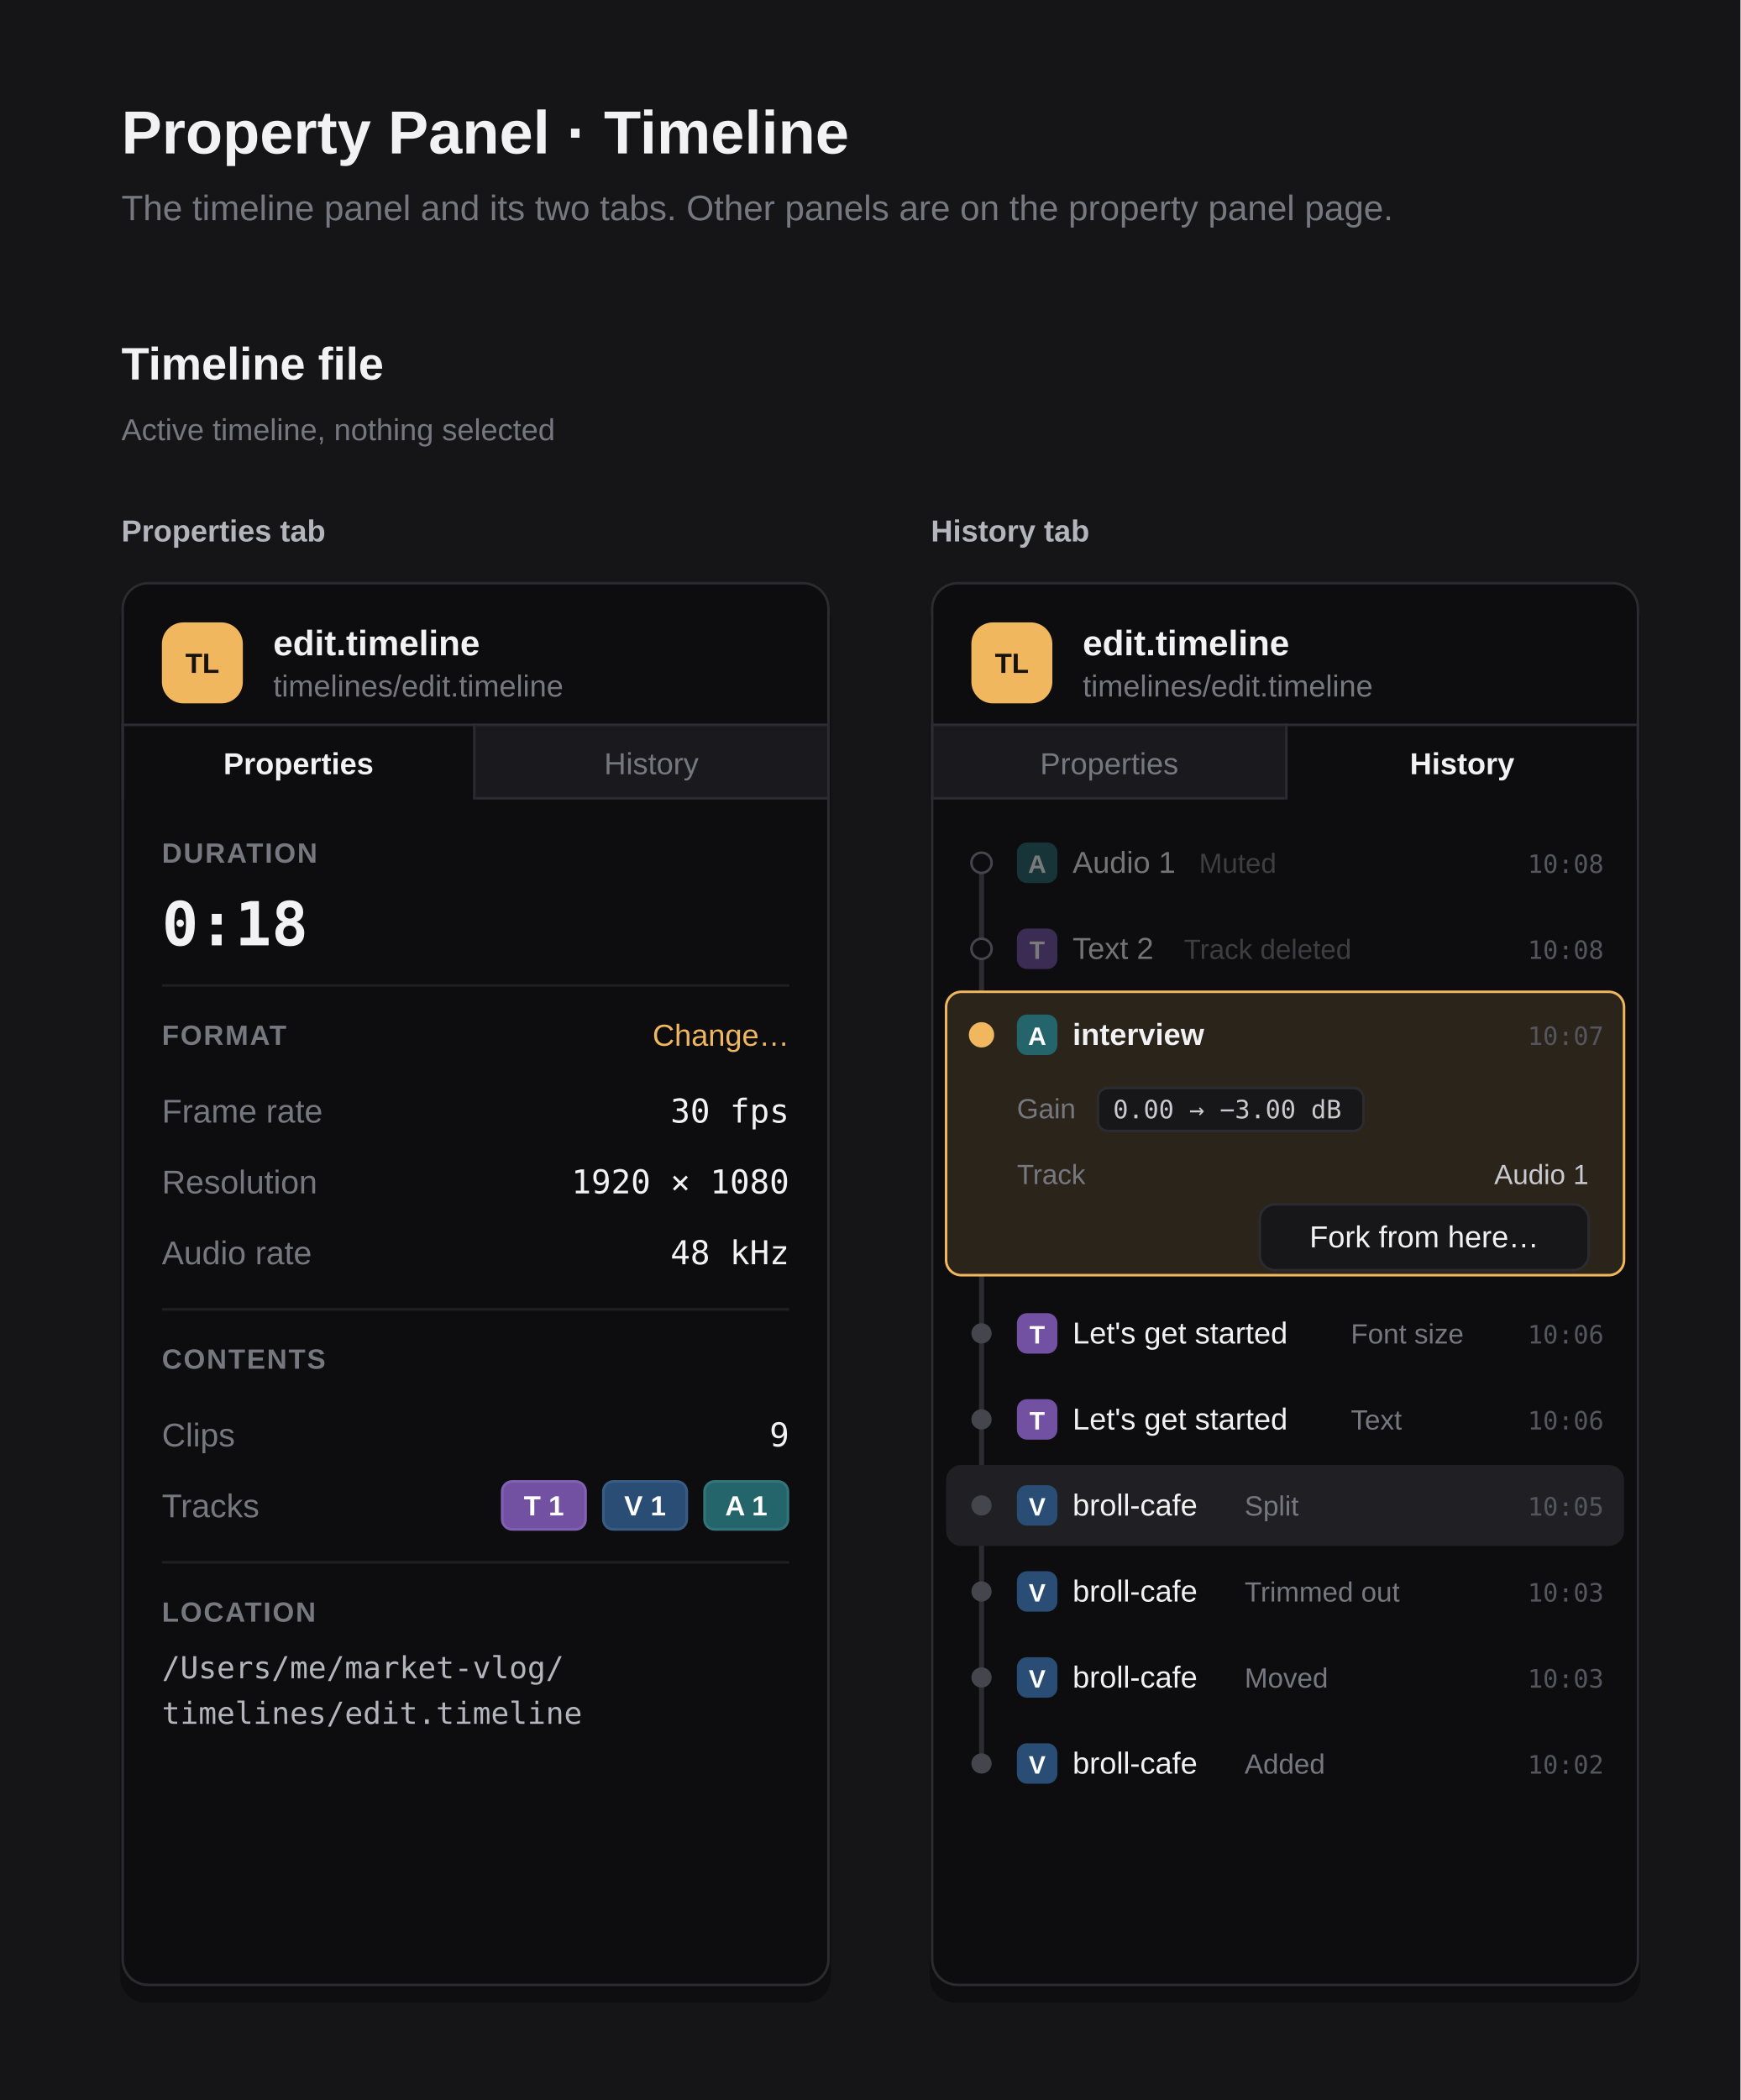
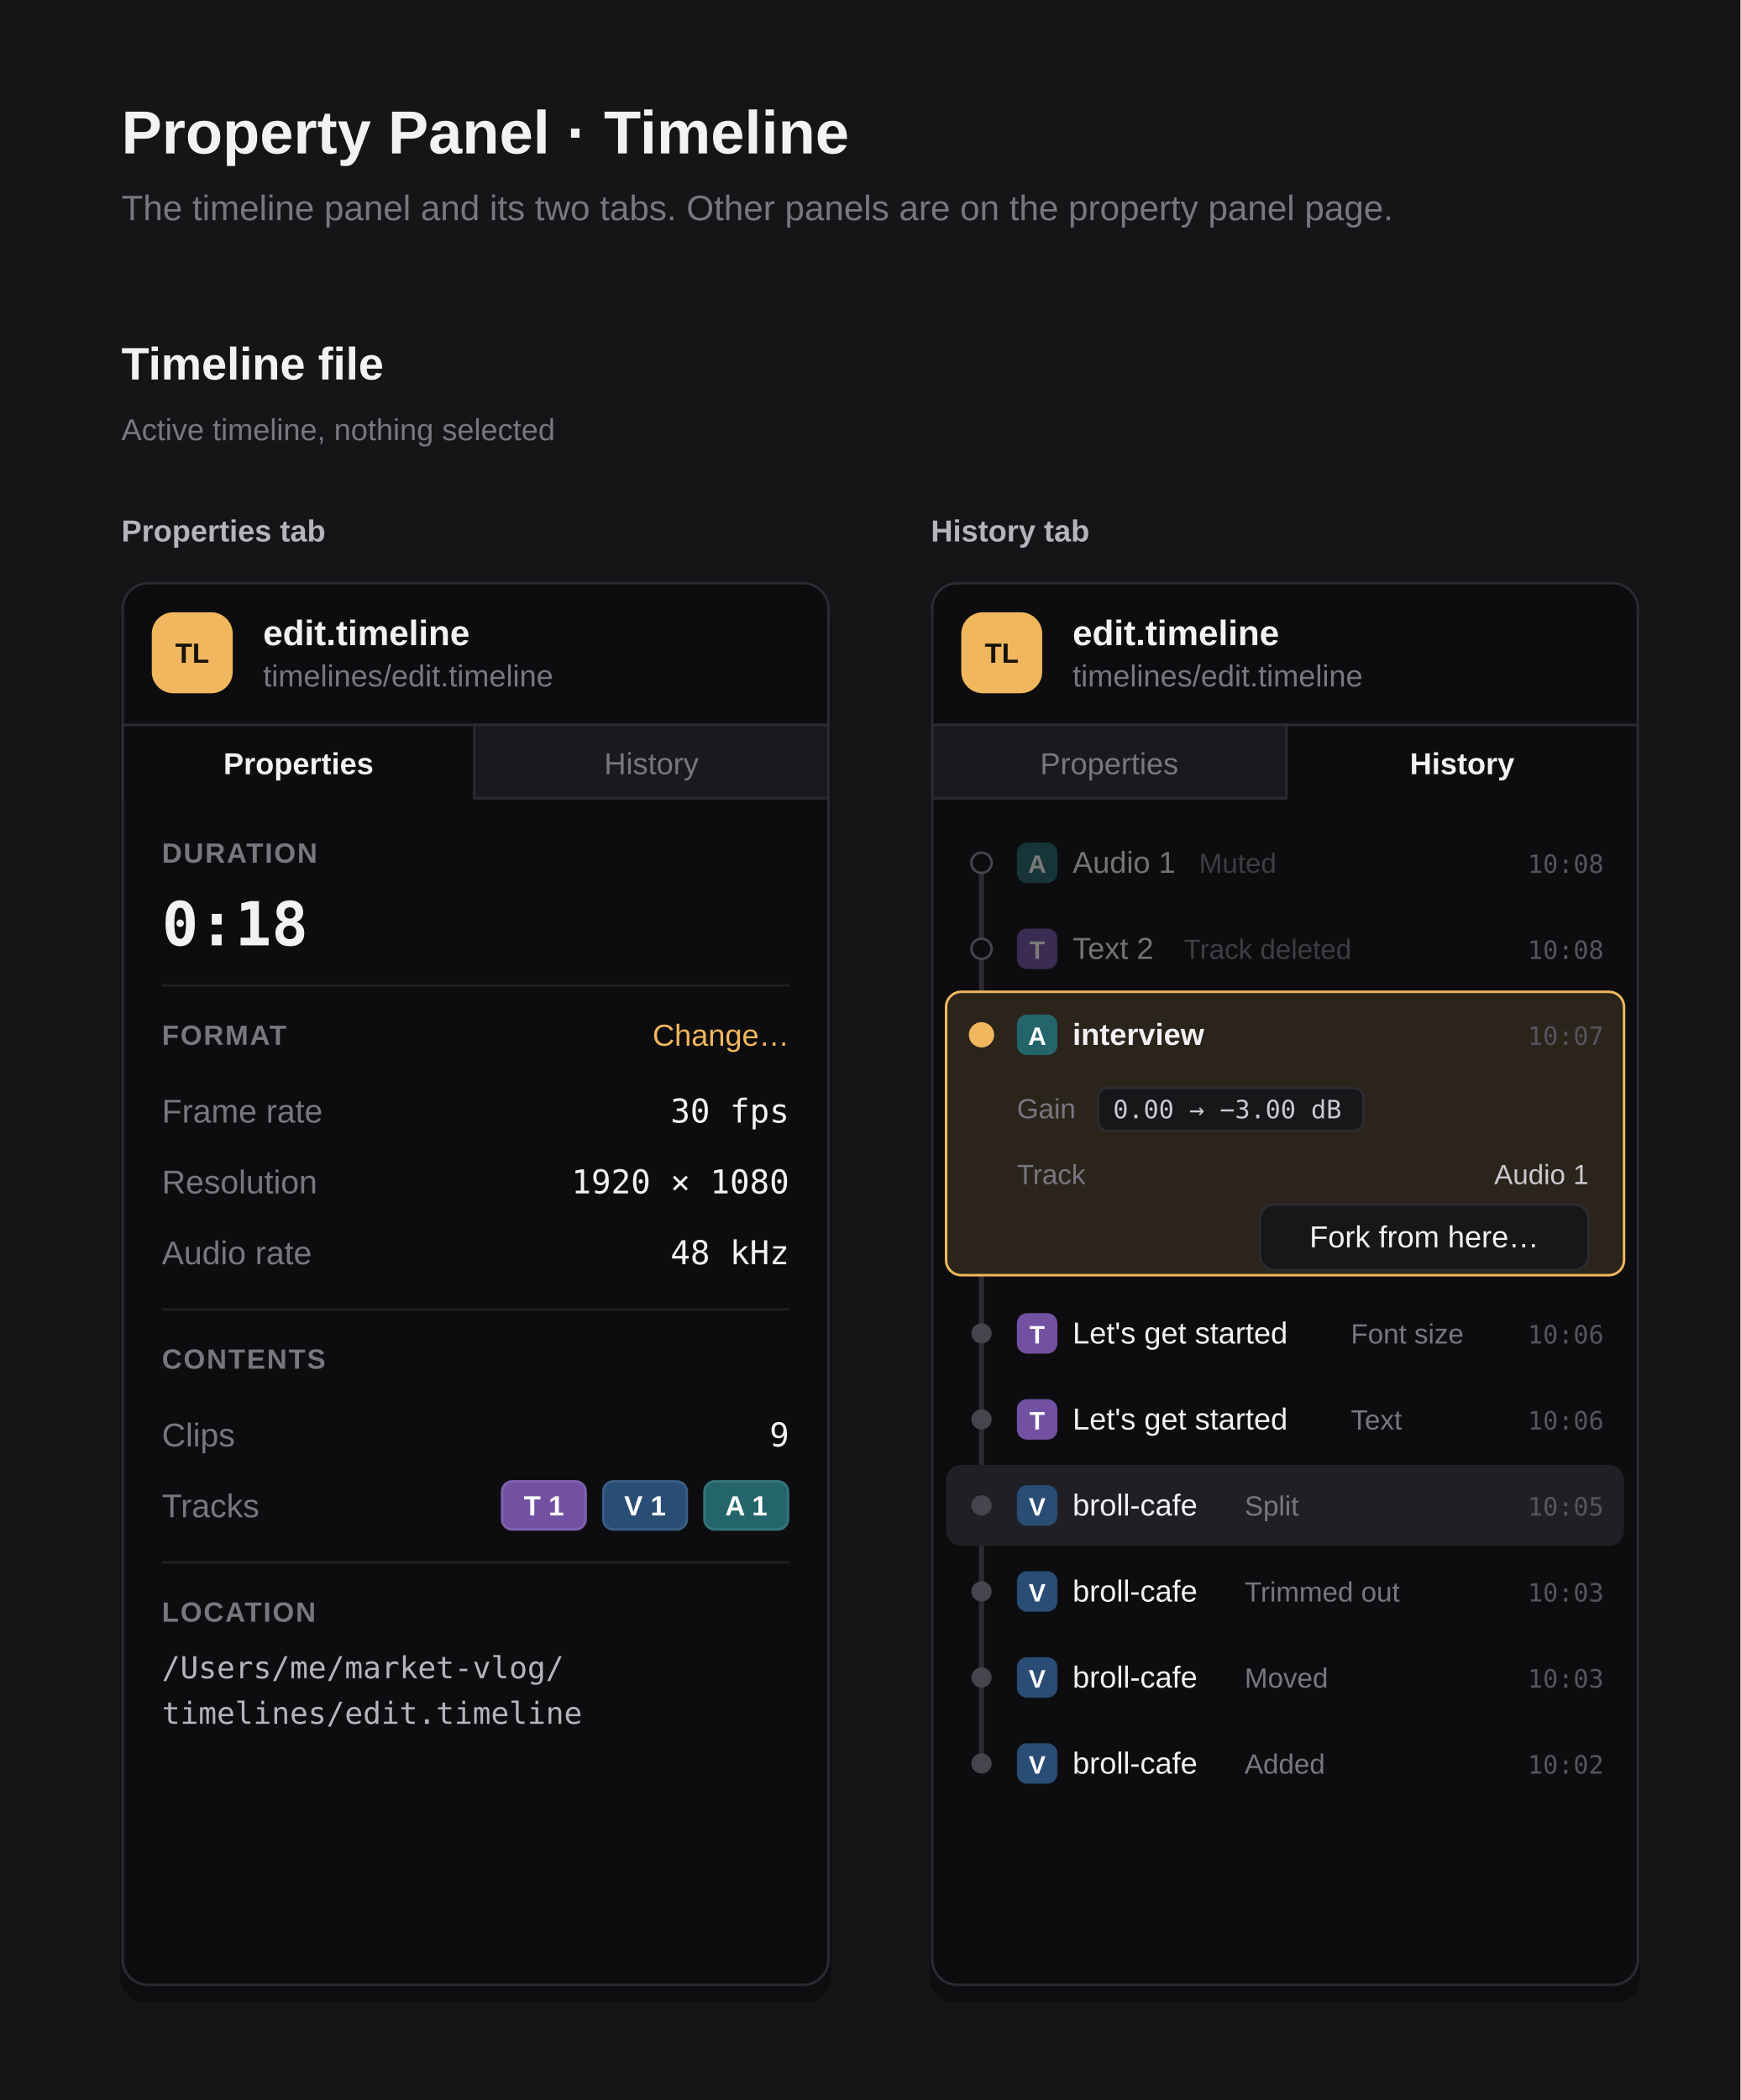
<svg xmlns="http://www.w3.org/2000/svg" width="688" height="830" viewBox="0 0 688 830">
  <style>.s{font-family:-apple-system,BlinkMacSystemFont,"SF Pro Text","Helvetica Neue",Arial,sans-serif}.m{font-family:"SF Mono",Menlo,Monaco,Consolas,monospace}</style>
  <rect x="0" y="0" width="688" height="830" fill="#151518" />
  <text class="s" x="48" y="60.64" font-size="24" fill="#f2f2f4" font-weight="700" text-anchor="start">Property Panel · Timeline</text>
  <text class="s" x="48" y="87.04" font-size="14" fill="#777780" font-weight="400" text-anchor="start">The timeline panel and its two tabs. Other panels are on the property panel page.</text>
  <text class="s" x="48" y="150" font-size="18" fill="#f2f2f4" font-weight="600" text-anchor="start">Timeline file</text>
  <text class="s" x="48" y="174" font-size="12" fill="#777780" font-weight="400" text-anchor="start">Active timeline, nothing selected</text>
  <text class="s" x="48" y="214" font-size="12" fill="#b4b4bc" font-weight="600" text-anchor="start">Properties tab</text>
  <rect x="47.5" y="229.5" width="281" height="556" rx="10" fill="#000" opacity="0.35" transform="translate(0 6)" />
  <rect x="48" y="230" width="280" height="555" rx="10" fill="#0d0d0f" />
-   <rect x="64.5" y="246.5" width="31" height="31" rx="8" fill="#f0b75e" stroke="#f0b75e" />
-   <text class="s" x="80" y="265.96" font-size="11" fill="#17120a" font-weight="700" text-anchor="middle">TL</text>
-   <text class="s" x="108" y="259" font-size="14" fill="#f2f2f4" font-weight="600" text-anchor="start">edit.timeline</text>
-   <text class="s" x="108" y="275.3" font-size="12" fill="#777780" font-weight="400" text-anchor="start">timelines/edit.timeline</text>
+   <rect x="60.5" y="242.5" width="31" height="31" rx="8" fill="#f0b75e" stroke="#f0b75e" />
+   <text class="s" x="76" y="261.96" font-size="11" fill="#17120a" font-weight="700" text-anchor="middle">TL</text>
+   <text class="s" x="104" y="255" font-size="14" fill="#f2f2f4" font-weight="600" text-anchor="start">edit.timeline</text>
+   <text class="s" x="104" y="271.3" font-size="12" fill="#777780" font-weight="400" text-anchor="start">timelines/edit.timeline</text>
  <rect x="187" y="286" width="141" height="30" fill="#1a1a1e" />
  <rect x="187" y="286" width="141" height="1" fill="#2b2b31" />
  <rect x="187" y="286" width="1" height="30" fill="#2b2b31" />
  <rect x="327" y="286" width="1" height="30" fill="#2b2b31" />
  <rect x="187" y="315" width="141" height="1" fill="#2b2b31" />
  <text class="s" x="257.5" y="306" font-size="12" fill="#777780" font-weight="400" text-anchor="middle">History</text>
  <rect x="48" y="286" width="140" height="30" fill="#0d0d0f" />
  <rect x="48" y="286" width="140" height="1" fill="#2b2b31" />
  <rect x="48" y="286" width="1" height="30" fill="#2b2b31" />
  <rect x="187" y="286" width="1" height="30" fill="#2b2b31" />
  <text class="s" x="118.0" y="306" font-size="12" fill="#f2f2f4" font-weight="600" text-anchor="middle">Properties</text>
  <g transform="translate(-960 55)">
    <text class="s" x="1024" y="285.96" font-size="11" fill="#777780" font-weight="600" letter-spacing="0.6">DURATION</text>
    <text class="m" x="1024" y="318.64" font-size="24" fill="#f2f2f4" font-weight="600">0:18</text>
    <g transform="translate(0 -24)">
      <rect x="1024" y="358" width="248" height="1" fill="#1f1f24" />
      <text class="s" x="1024" y="381.96" font-size="11" fill="#777780" font-weight="600" letter-spacing="0.6">FORMAT</text>
      <text class="s" x="1272" y="382.32" font-size="12" fill="#f0b75e" text-anchor="end">Change…</text>
      <text class="s" x="1024" y="412.68" font-size="13" fill="#777780">Frame rate</text>
      <text class="m" x="1272" y="412.68" font-size="13" fill="#f2f2f4" text-anchor="end">30 fps</text>
      <text class="s" x="1024" y="440.68" font-size="13" fill="#777780">Resolution</text>
      <text class="m" x="1272" y="440.68" font-size="13" fill="#f2f2f4" text-anchor="end">1920 × 1080</text>
      <text class="s" x="1024" y="468.68" font-size="13" fill="#777780">Audio rate</text>
      <text class="m" x="1272" y="468.68" font-size="13" fill="#f2f2f4" text-anchor="end">48 kHz</text>
      <rect x="1024" y="486" width="248" height="1" fill="#1f1f24" />
      <text class="s" x="1024" y="509.96" font-size="11" fill="#777780" font-weight="600" letter-spacing="0.6">CONTENTS</text>
      <text class="s" x="1024" y="540.68" font-size="13" fill="#777780">Clips</text>
      <text class="m" x="1272" y="540.68" font-size="13" fill="#f2f2f4" text-anchor="end">9</text>
      <text class="s" x="1024" y="568.68" font-size="13" fill="#777780">Tracks</text>
      <rect x="1238.5" y="554.5" width="33" height="19" rx="4" fill="#24656b" stroke="#34757b" stroke-width="1" />
      <text class="s" x="1255" y="567.96" font-size="11" fill="#ffffff" font-weight="600" text-anchor="middle">A 1</text>
      <rect x="1198.5" y="554.5" width="33" height="19" rx="4" fill="#294d75" stroke="#395d85" stroke-width="1" />
      <text class="s" x="1215" y="567.96" font-size="11" fill="#ffffff" font-weight="600" text-anchor="middle">V 1</text>
      <rect x="1158.5" y="554.5" width="33" height="19" rx="4" fill="#7251a3" stroke="#8261b3" stroke-width="1" />
      <text class="s" x="1175" y="567.96" font-size="11" fill="#ffffff" font-weight="600" text-anchor="middle">T 1</text>
      <rect x="1024" y="586" width="248" height="1" fill="#1f1f24" />
      <text class="s" x="1024" y="609.96" font-size="11" fill="#777780" font-weight="600" letter-spacing="0.6">LOCATION</text>
      <text class="m" x="1024" y="632.32" font-size="12" fill="#b4b4bc">/Users/me/market-vlog/</text>
      <text class="m" x="1024" y="650.32" font-size="12" fill="#b4b4bc">timelines/edit.timeline</text>
    </g>
  </g>
  <rect x="48.5" y="230.5" width="279" height="554" rx="10" fill="none" stroke="#2b2b31" />
  <text class="s" x="368" y="214" font-size="12" fill="#b4b4bc" font-weight="600" text-anchor="start">History tab</text>
  <rect x="367.5" y="229.5" width="281" height="556" rx="10" fill="#000" opacity="0.35" transform="translate(0 6)" />
  <rect x="368" y="230" width="280" height="555" rx="10" fill="#0d0d0f" />
-   <rect x="384.5" y="246.5" width="31" height="31" rx="8" fill="#f0b75e" stroke="#f0b75e" />
-   <text class="s" x="400" y="265.96" font-size="11" fill="#17120a" font-weight="700" text-anchor="middle">TL</text>
-   <text class="s" x="428" y="259" font-size="14" fill="#f2f2f4" font-weight="600" text-anchor="start">edit.timeline</text>
-   <text class="s" x="428" y="275.3" font-size="12" fill="#777780" font-weight="400" text-anchor="start">timelines/edit.timeline</text>
+   <rect x="380.5" y="242.5" width="31" height="31" rx="8" fill="#f0b75e" stroke="#f0b75e" />
+   <text class="s" x="396" y="261.96" font-size="11" fill="#17120a" font-weight="700" text-anchor="middle">TL</text>
+   <text class="s" x="424" y="255" font-size="14" fill="#f2f2f4" font-weight="600" text-anchor="start">edit.timeline</text>
+   <text class="s" x="424" y="271.3" font-size="12" fill="#777780" font-weight="400" text-anchor="start">timelines/edit.timeline</text>
  <rect x="368" y="286" width="141" height="30" fill="#1a1a1e" />
  <rect x="368" y="286" width="141" height="1" fill="#2b2b31" />
  <rect x="368" y="286" width="1" height="30" fill="#2b2b31" />
  <rect x="508" y="286" width="1" height="30" fill="#2b2b31" />
  <rect x="368" y="315" width="141" height="1" fill="#2b2b31" />
  <text class="s" x="438.5" y="306" font-size="12" fill="#777780" font-weight="400" text-anchor="middle">Properties</text>
  <rect x="508" y="286" width="140" height="30" fill="#0d0d0f" />
  <rect x="508" y="286" width="140" height="1" fill="#2b2b31" />
  <rect x="508" y="286" width="1" height="30" fill="#2b2b31" />
  <rect x="647" y="286" width="1" height="30" fill="#2b2b31" />
  <text class="s" x="578.0" y="306" font-size="12" fill="#f2f2f4" font-weight="600" text-anchor="middle">History</text>
  <rect x="387" y="341" width="2" height="356" fill="#2b2b31" />
  <circle cx="388" cy="341" r="4" fill="#0d0d0f" stroke="#45454d" />
  <g opacity="0.45">
    <rect x="402" y="333" width="16" height="16" rx="4" fill="#24656b" />
    <text class="s" x="410" y="345" font-size="10" fill="#ffffff" font-weight="700" text-anchor="middle">A</text>
    <text class="s" x="424" y="345" font-size="12" fill="#f2f2f4" font-weight="400" text-anchor="start">Audio 1</text>
    <text class="s" x="474.0" y="345" font-size="11" fill="#777780" font-weight="400" text-anchor="start">Muted</text>
  </g>
  <text class="m" x="634" y="345" font-size="10" fill="#55555e" font-weight="400" text-anchor="end">10:08</text>
  <circle cx="388" cy="375" r="4" fill="#0d0d0f" stroke="#45454d" />
  <g opacity="0.45">
    <rect x="402" y="367" width="16" height="16" rx="4" fill="#7251a3" />
    <text class="s" x="410" y="379" font-size="10" fill="#ffffff" font-weight="700" text-anchor="middle">T</text>
    <text class="s" x="424" y="379" font-size="12" fill="#f2f2f4" font-weight="400" text-anchor="start">Text 2</text>
    <text class="s" x="468.0" y="379" font-size="11" fill="#777780" font-weight="400" text-anchor="start">Track deleted</text>
  </g>
  <text class="m" x="634" y="379" font-size="10" fill="#55555e" font-weight="400" text-anchor="end">10:08</text>
  <rect x="374" y="392" width="268" height="112" rx="6" fill="#2a241b" stroke="#f0b75e" />
  <circle cx="388" cy="409" r="5" fill="#f0b75e" />
  <g>
    <rect x="402" y="401" width="16" height="16" rx="4" fill="#24656b" />
    <text class="s" x="410" y="413" font-size="10" fill="#ffffff" font-weight="700" text-anchor="middle">A</text>
    <text class="s" x="424" y="413" font-size="12" fill="#f2f2f4" font-weight="600" text-anchor="start">interview</text>
  </g>
  <text class="m" x="634" y="413" font-size="10" fill="#55555e" font-weight="400" text-anchor="end">10:07</text>
  <text class="s" x="402" y="442" font-size="11" fill="#777780" font-weight="400" text-anchor="start">Gain</text>
  <rect x="434" y="430" width="105.0" height="17" rx="4" fill="#17171a" stroke="#2b2b31" />
  <text class="m" x="440" y="442" font-size="10" fill="#c9c9cf" font-weight="400" text-anchor="start">0.00 → −3.00 dB</text>
  <text class="s" x="402" y="468" font-size="11" fill="#777780" font-weight="400" text-anchor="start">Track</text>
  <text class="s" x="628" y="468" font-size="11" fill="#c9c9cf" font-weight="400" text-anchor="end">Audio 1</text>
  <rect x="498" y="476" width="130" height="26" rx="6" fill="#17171a" stroke="#2b2b31" />
  <text class="s" x="563" y="493" font-size="12" fill="#f2f2f4" font-weight="400" text-anchor="middle">Fork from here…</text>
  <circle cx="388" cy="527" r="4" fill="#45454d" />
  <g>
    <rect x="402" y="519" width="16" height="16" rx="4" fill="#7251a3" />
    <text class="s" x="410" y="531" font-size="10" fill="#ffffff" font-weight="700" text-anchor="middle">T</text>
    <text class="s" x="424" y="531" font-size="12" fill="#f2f2f4" font-weight="400" text-anchor="start">Let's get started</text>
    <text class="s" x="534.0" y="531" font-size="11" fill="#777780" font-weight="400" text-anchor="start">Font size</text>
  </g>
  <text class="m" x="634" y="531" font-size="10" fill="#55555e" font-weight="400" text-anchor="end">10:06</text>
  <circle cx="388" cy="561" r="4" fill="#45454d" />
  <g>
    <rect x="402" y="553" width="16" height="16" rx="4" fill="#7251a3" />
    <text class="s" x="410" y="565" font-size="10" fill="#ffffff" font-weight="700" text-anchor="middle">T</text>
    <text class="s" x="424" y="565" font-size="12" fill="#f2f2f4" font-weight="400" text-anchor="start">Let's get started</text>
    <text class="s" x="534.0" y="565" font-size="11" fill="#777780" font-weight="400" text-anchor="start">Text</text>
  </g>
  <text class="m" x="634" y="565" font-size="10" fill="#55555e" font-weight="400" text-anchor="end">10:06</text>
  <rect x="374" y="579" width="268" height="32" rx="6" fill="#202024" />
  <circle cx="388" cy="595" r="4" fill="#45454d" />
  <g>
    <rect x="402" y="587" width="16" height="16" rx="4" fill="#294d75" />
    <text class="s" x="410" y="599" font-size="10" fill="#ffffff" font-weight="700" text-anchor="middle">V</text>
    <text class="s" x="424" y="599" font-size="12" fill="#f2f2f4" font-weight="400" text-anchor="start">broll-cafe</text>
    <text class="s" x="492.0" y="599" font-size="11" fill="#777780" font-weight="400" text-anchor="start">Split</text>
  </g>
  <text class="m" x="634" y="599" font-size="10" fill="#55555e" font-weight="400" text-anchor="end">10:05</text>
  <circle cx="388" cy="629" r="4" fill="#45454d" />
  <g>
    <rect x="402" y="621" width="16" height="16" rx="4" fill="#294d75" />
    <text class="s" x="410" y="633" font-size="10" fill="#ffffff" font-weight="700" text-anchor="middle">V</text>
    <text class="s" x="424" y="633" font-size="12" fill="#f2f2f4" font-weight="400" text-anchor="start">broll-cafe</text>
    <text class="s" x="492.0" y="633" font-size="11" fill="#777780" font-weight="400" text-anchor="start">Trimmed out</text>
  </g>
  <text class="m" x="634" y="633" font-size="10" fill="#55555e" font-weight="400" text-anchor="end">10:03</text>
  <circle cx="388" cy="663" r="4" fill="#45454d" />
  <g>
    <rect x="402" y="655" width="16" height="16" rx="4" fill="#294d75" />
    <text class="s" x="410" y="667" font-size="10" fill="#ffffff" font-weight="700" text-anchor="middle">V</text>
    <text class="s" x="424" y="667" font-size="12" fill="#f2f2f4" font-weight="400" text-anchor="start">broll-cafe</text>
    <text class="s" x="492.0" y="667" font-size="11" fill="#777780" font-weight="400" text-anchor="start">Moved</text>
  </g>
  <text class="m" x="634" y="667" font-size="10" fill="#55555e" font-weight="400" text-anchor="end">10:03</text>
  <circle cx="388" cy="697" r="4" fill="#45454d" />
  <g>
    <rect x="402" y="689" width="16" height="16" rx="4" fill="#294d75" />
    <text class="s" x="410" y="701" font-size="10" fill="#ffffff" font-weight="700" text-anchor="middle">V</text>
    <text class="s" x="424" y="701" font-size="12" fill="#f2f2f4" font-weight="400" text-anchor="start">broll-cafe</text>
    <text class="s" x="492.0" y="701" font-size="11" fill="#777780" font-weight="400" text-anchor="start">Added</text>
  </g>
  <text class="m" x="634" y="701" font-size="10" fill="#55555e" font-weight="400" text-anchor="end">10:02</text>
  <rect x="368.5" y="230.5" width="279" height="554" rx="10" fill="none" stroke="#2b2b31" />
</svg>
